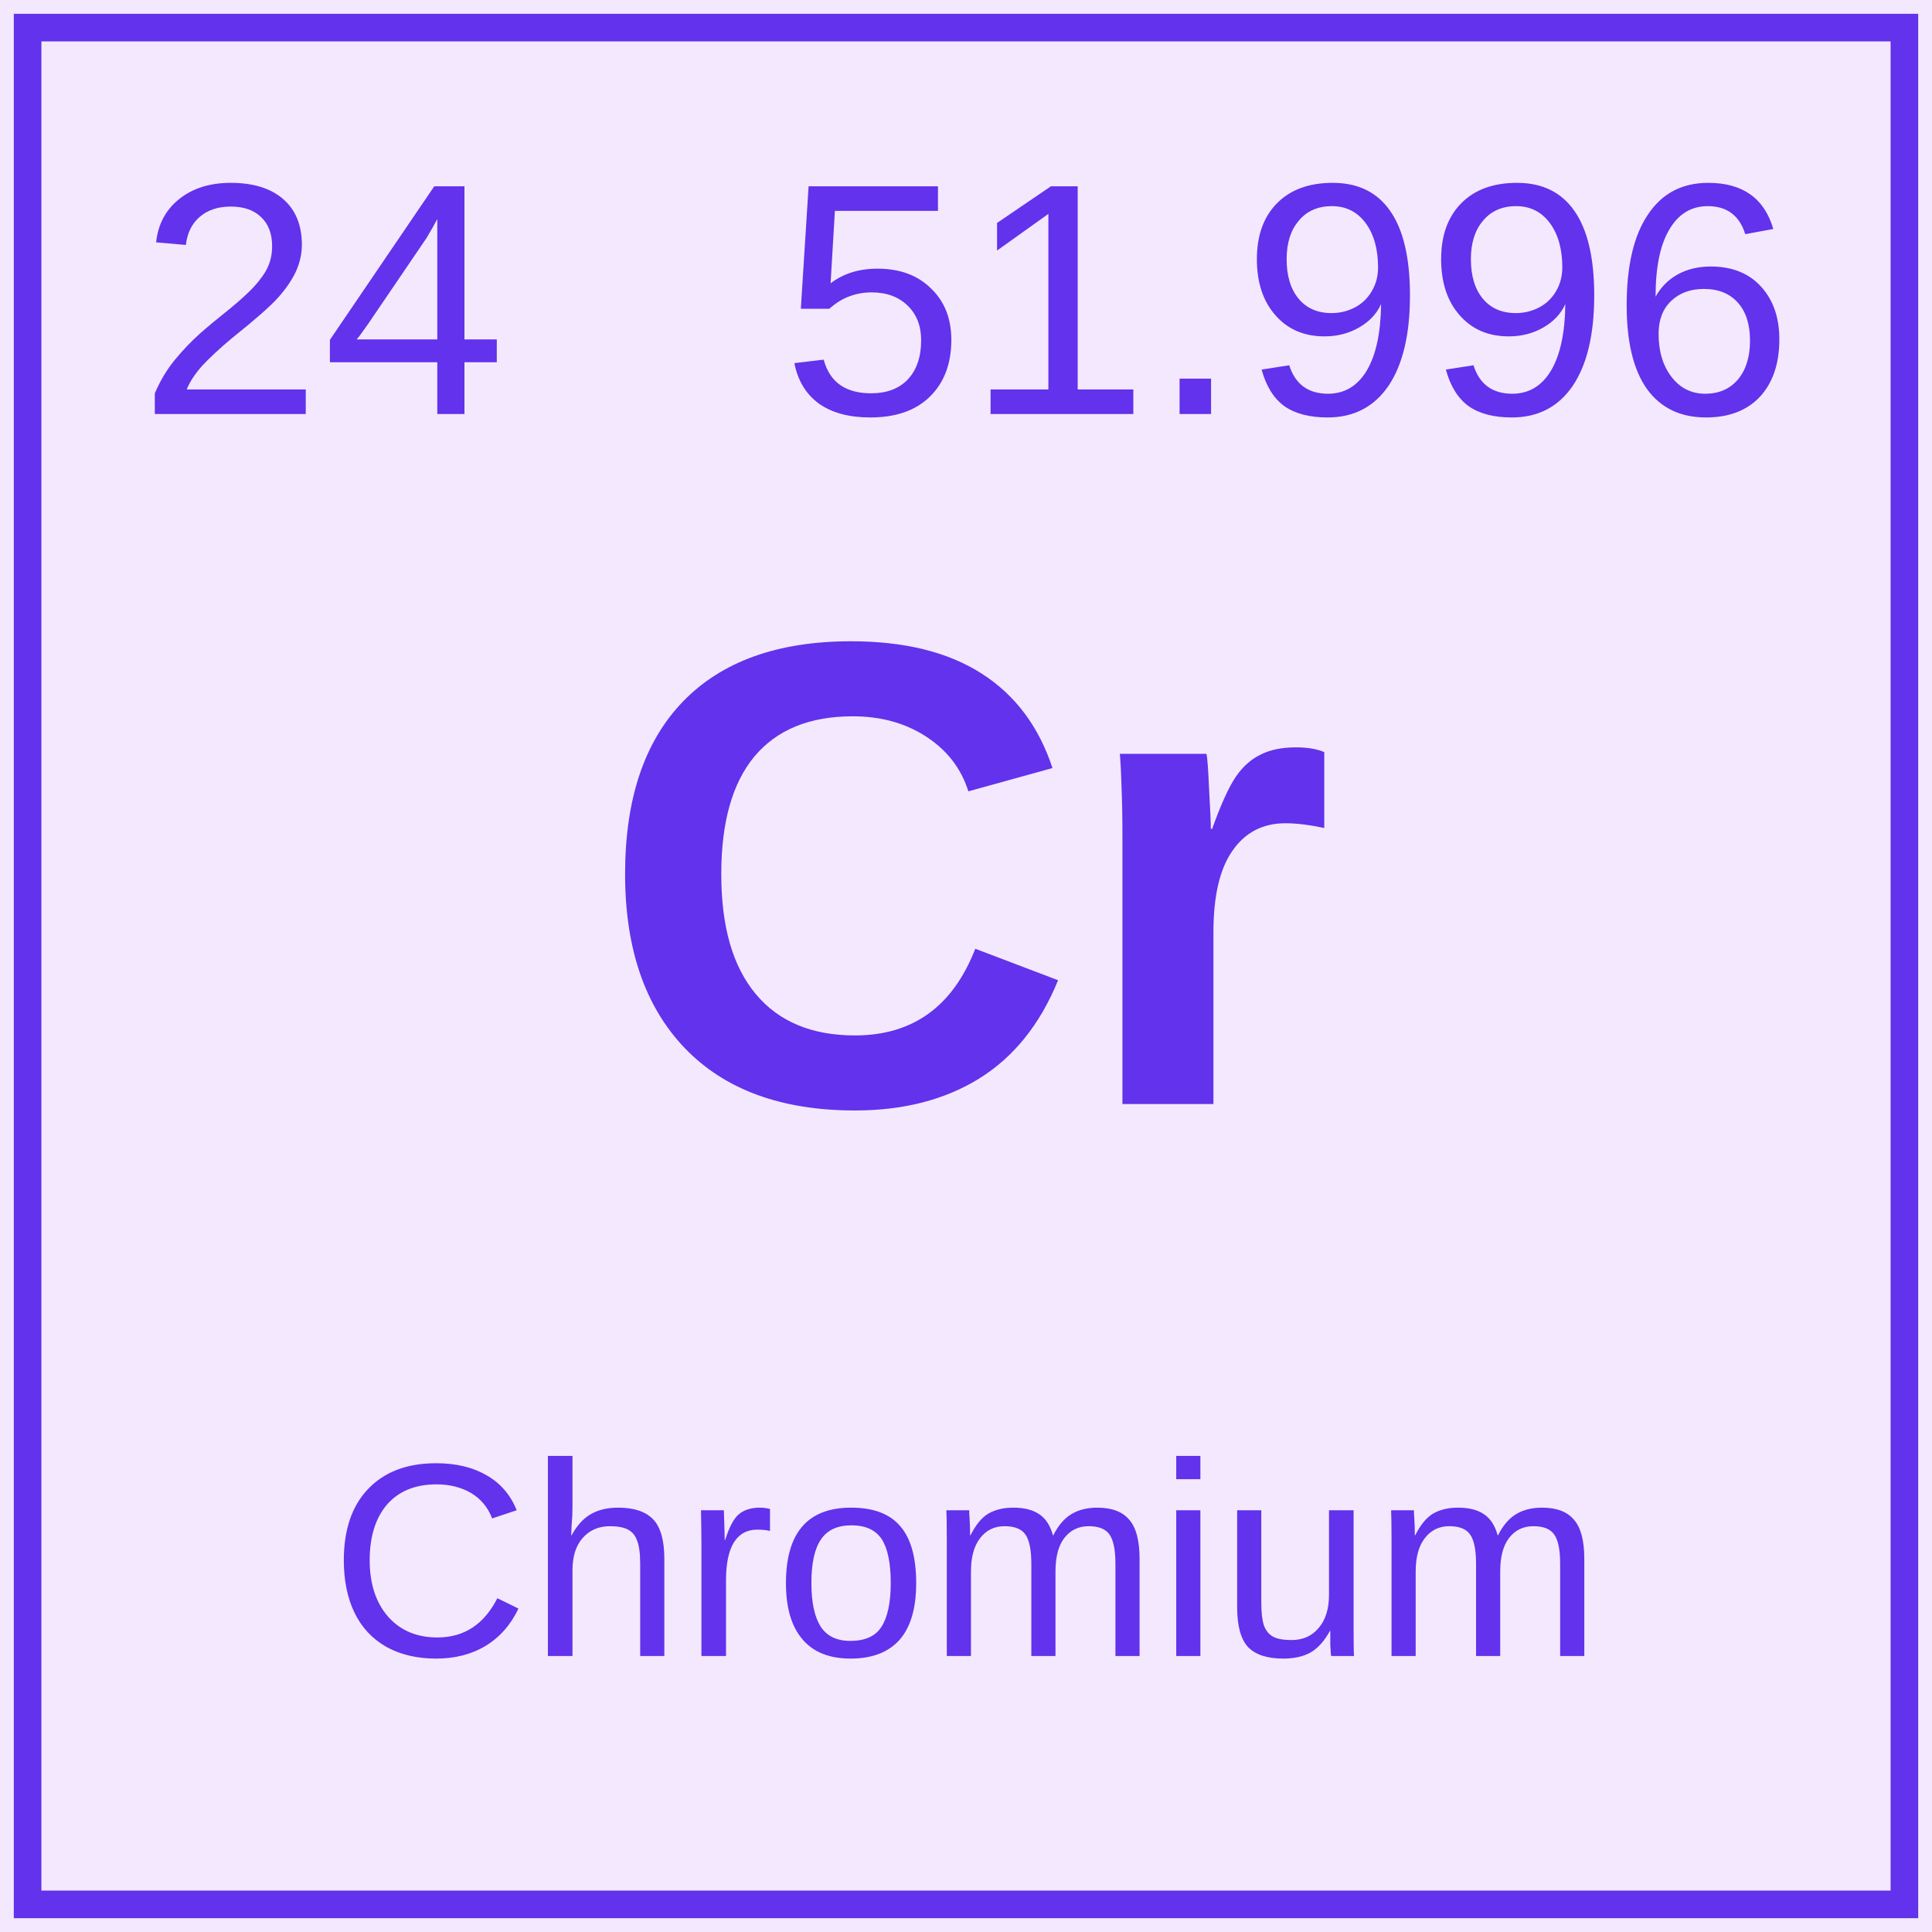
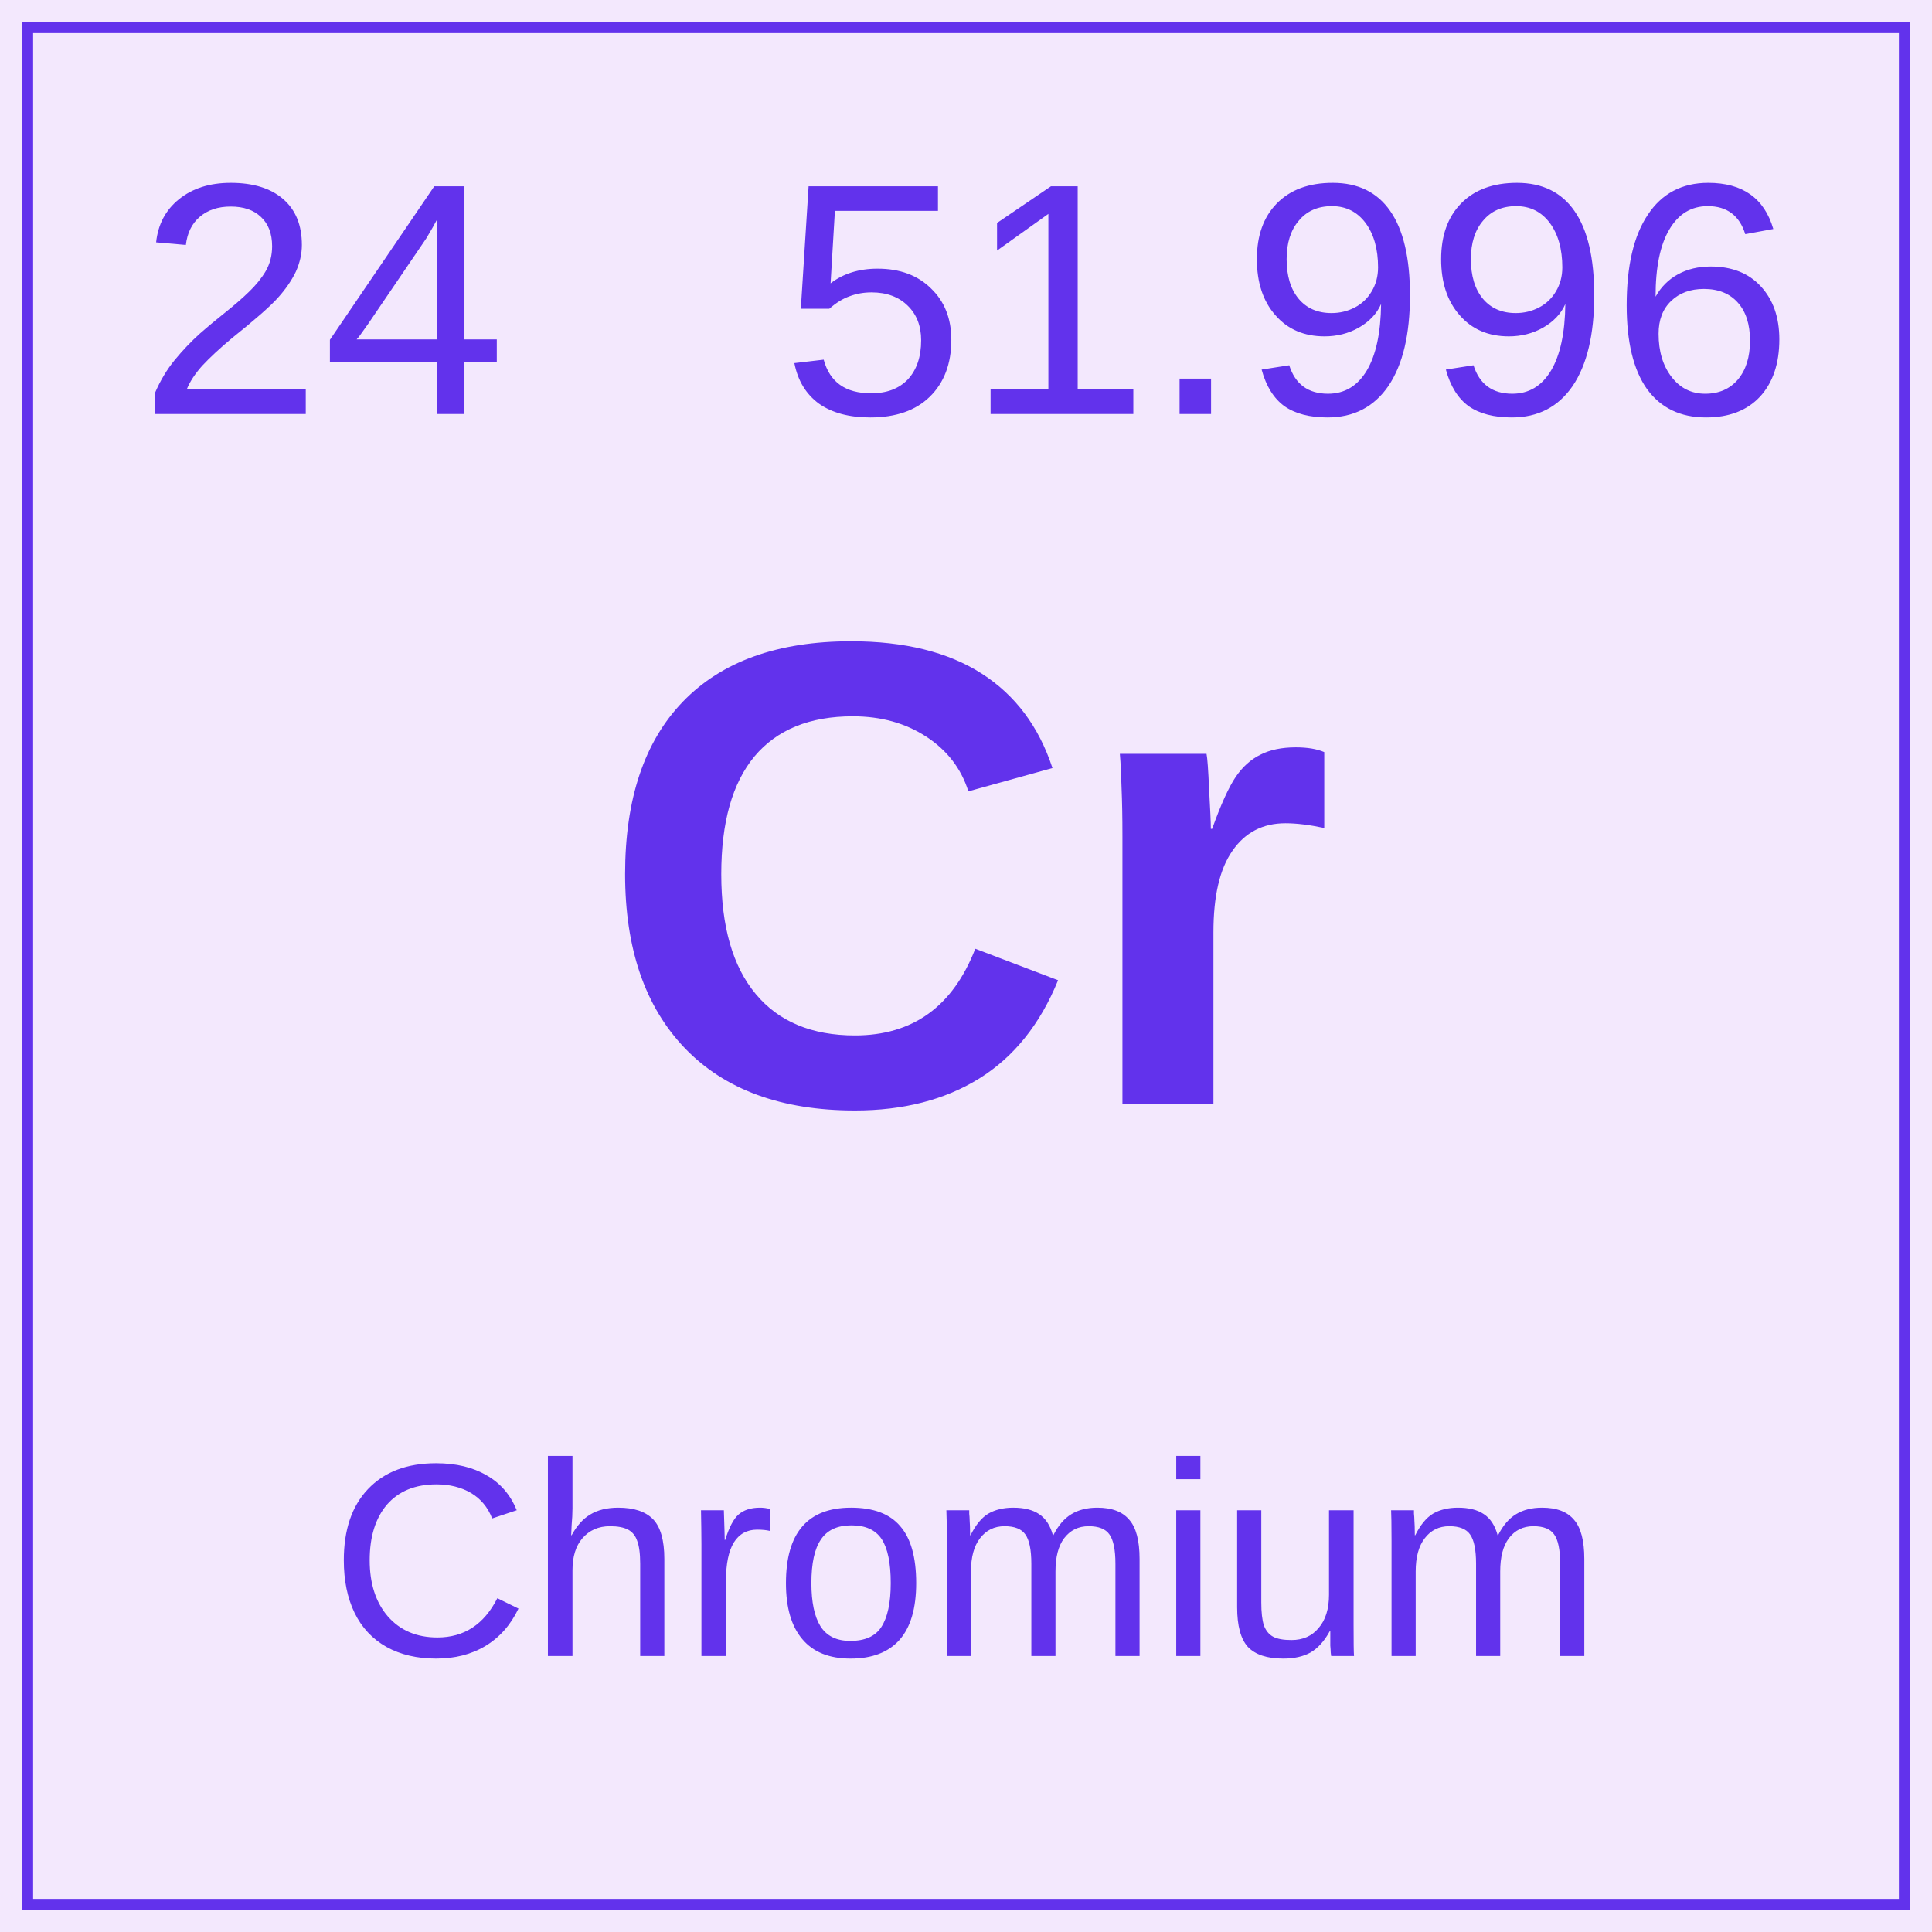
<svg xmlns="http://www.w3.org/2000/svg" baseProfile="tiny" height="70px" version="1.2" width="70px">
  <defs />
  <rect fill="#f3e8fd" height="70px" width="70px" x="0" y="0" />
-   <rect fill="none" height="68px" stroke="#6232ec" stroke-width="1" width="68px" x="1" y="1" />
+   <rect fill="none" height="68px" stroke="#6232ec" stroke-width="0.4" width="68px" x="1" y="1" />
  <text fill="#6232ec" font-family="Arial" font-size="12px" x="5" y="15">24</text>
  <text fill="#6232ec" font-family="Arial" font-size="12px" text-anchor="end" x="65" y="15">51.996</text>
  <text fill="#6232ec" font-family="Arial" font-size="24px" font-weight="bold" text-anchor="middle" x="35px" y="40px">Cr</text>
  <text fill="#6232ec" font-family="Arial" font-size="10px" text-anchor="middle" x="35px" y="60px">Chromium</text>
</svg>
